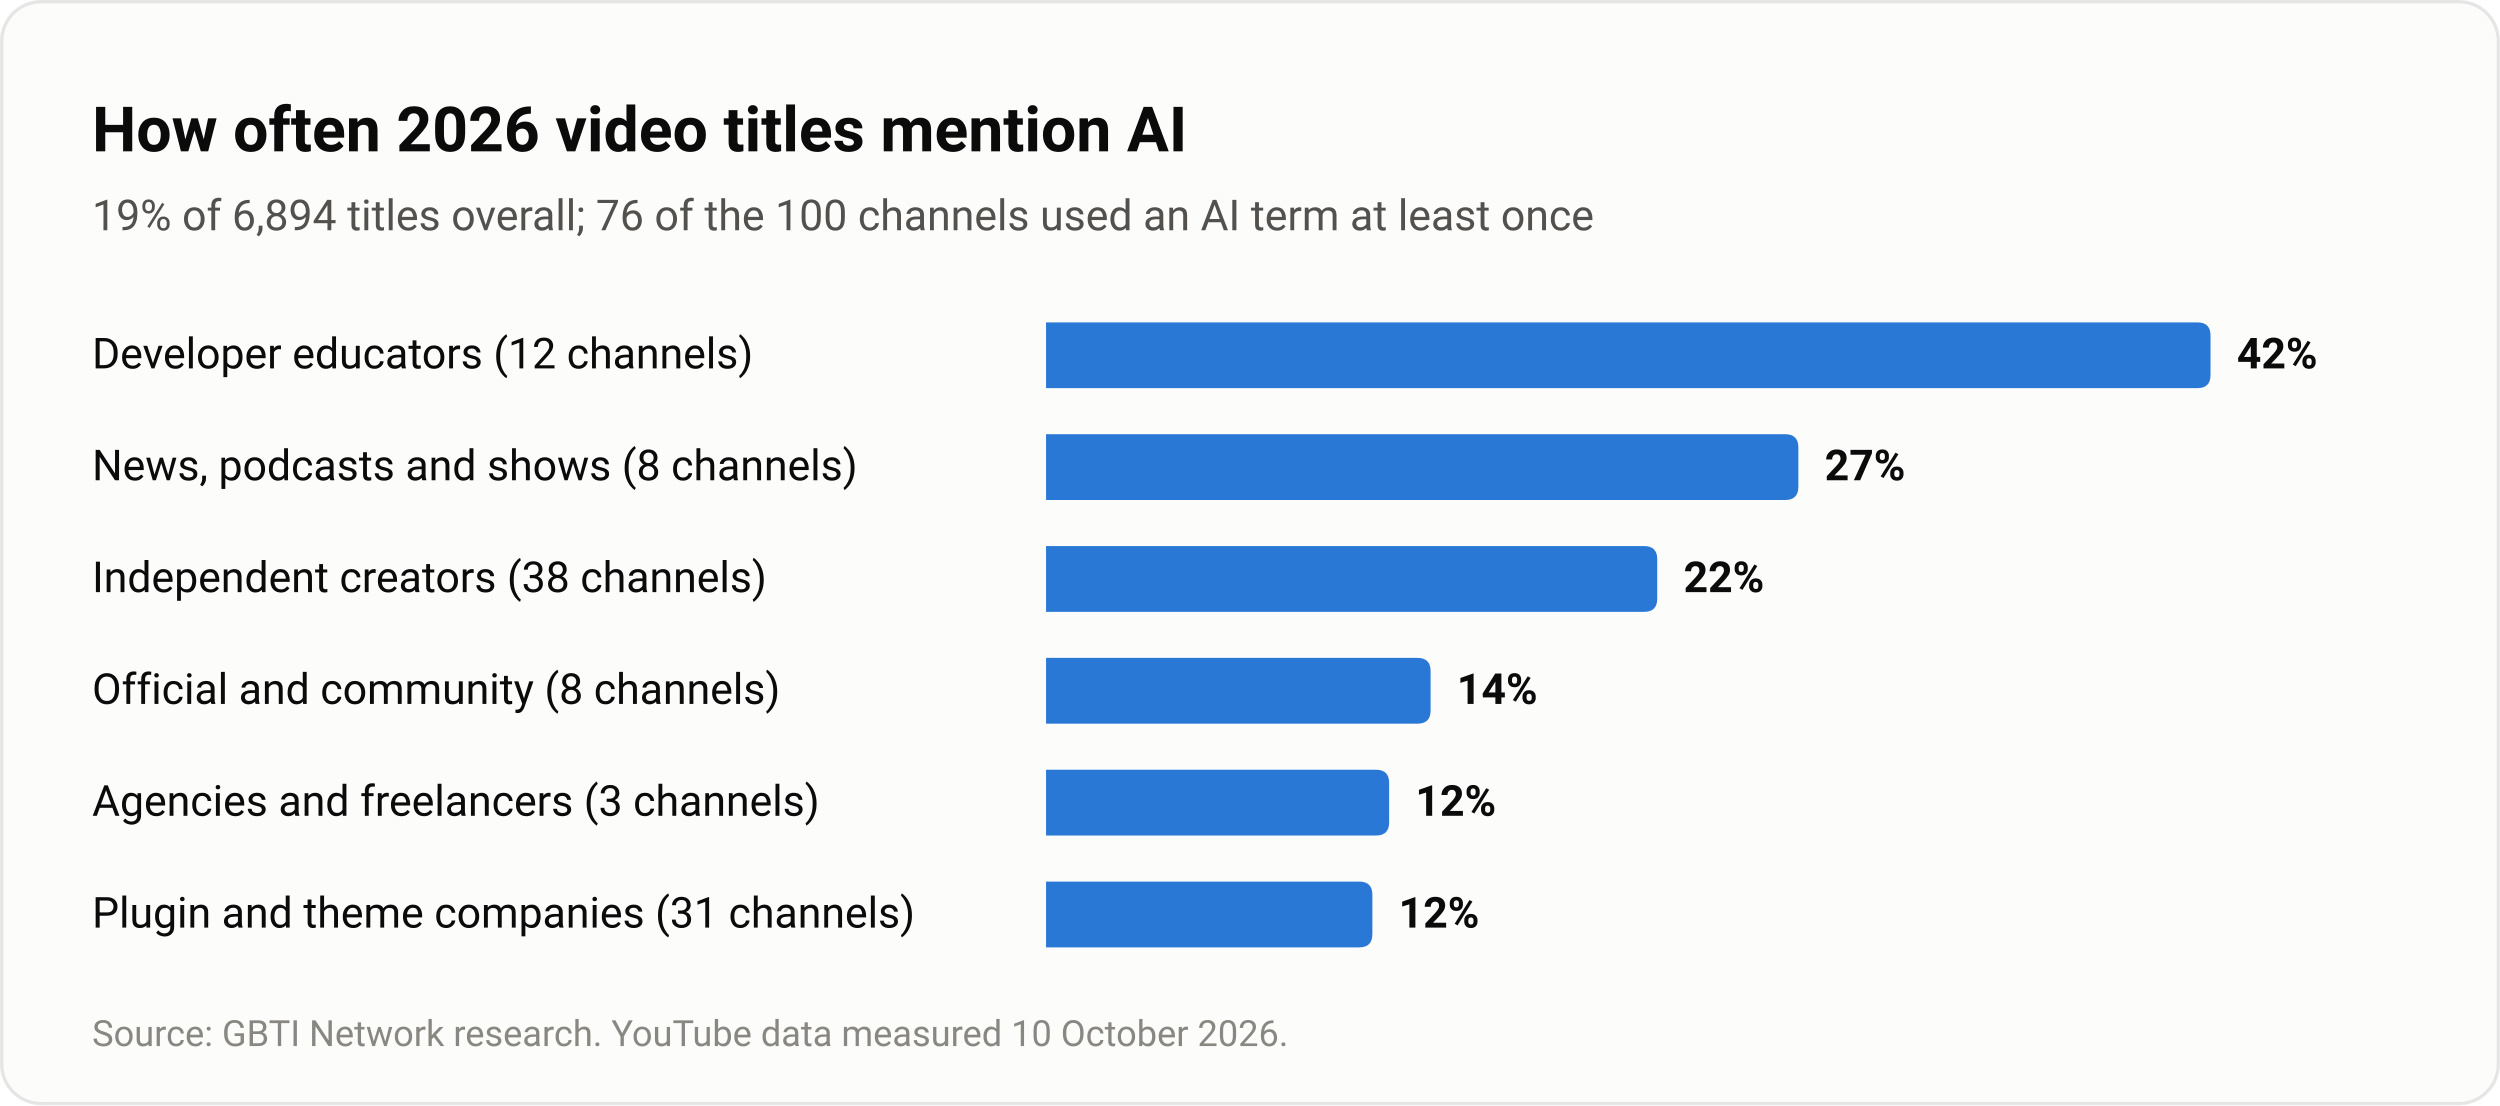
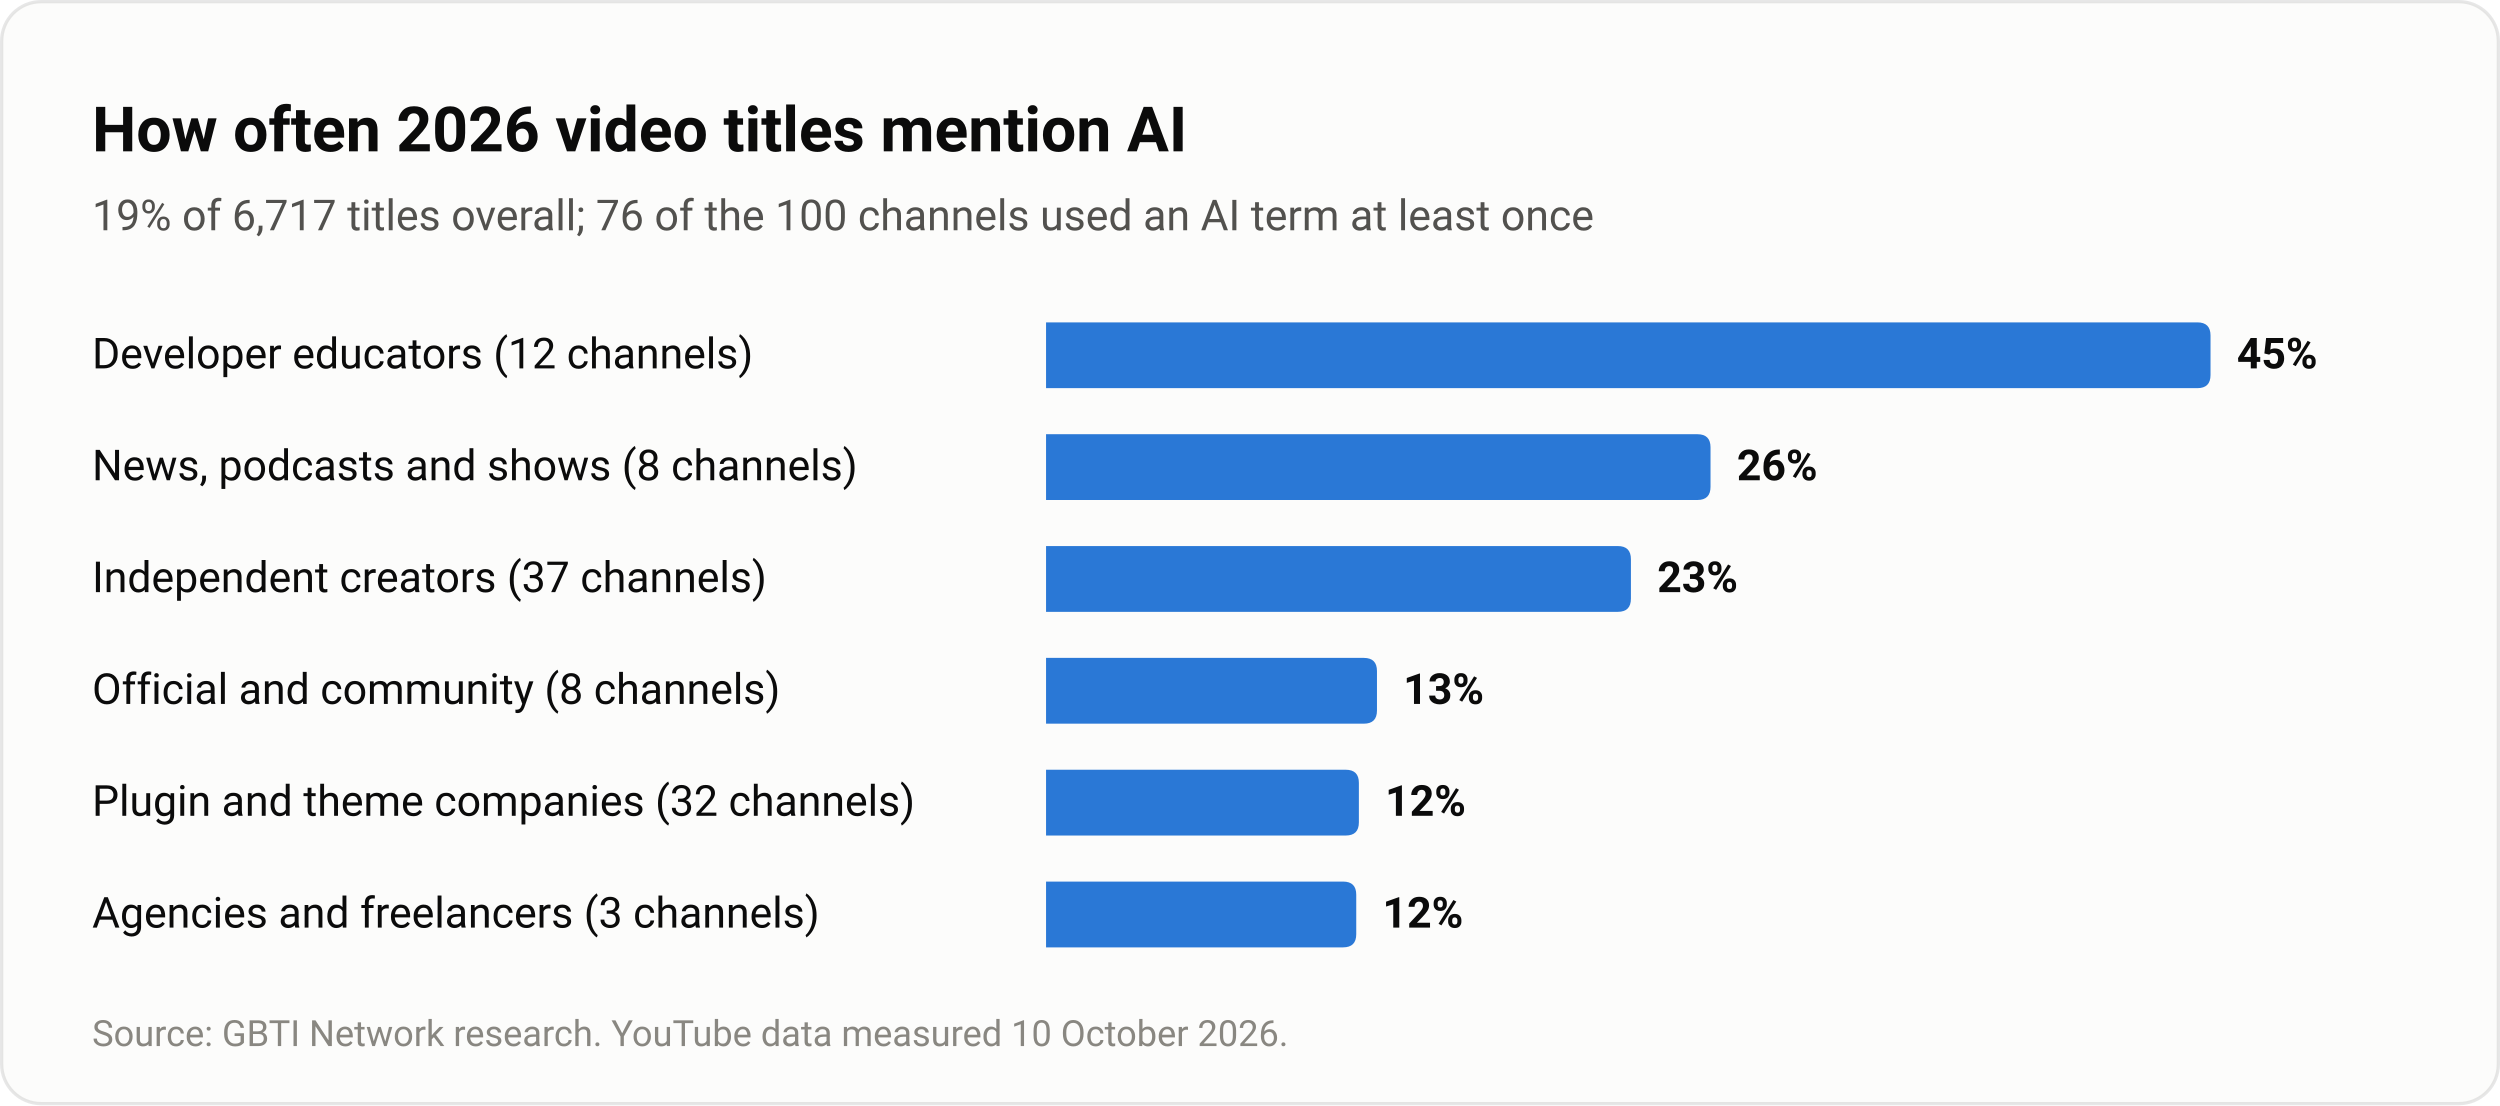
- <svg xmlns="http://www.w3.org/2000/svg" width="760" height="336" viewBox="0 0 760 336" role="img" aria-label="Share of 2026 video titles that mention AI, by channel type. Overall 19% of 6894 titles; 76 of the 100 channels used an AI term at least once. Independent creators 22%; Plugin and theme companies 12%; Developer educators 42%; News, podcasts and shows 27%; Official and community 14%; Agencies and freelancers 12%." font-family="system-ui, -apple-system, 'Segoe UI', Roboto, Helvetica, Arial, sans-serif">
+ <svg xmlns="http://www.w3.org/2000/svg" width="760" height="336" viewBox="0 0 760 336" role="img" aria-label="Share of 2026 video titles that mention AI, by channel type. Overall 19% of 6717 titles; 76 of the 100 channels used an AI term at least once. Independent creators 23%; Plugin and theme companies 12%; Developer educators 45%; News, podcasts and shows 26%; Official and community 13%; Agencies and freelancers 12%." font-family="system-ui, -apple-system, 'Segoe UI', Roboto, Helvetica, Arial, sans-serif">
  <rect x="0.5" y="0.5" width="759" height="335" rx="12" fill="#fcfcfb" stroke="rgba(11,11,11,0.10)" />
  <text x="28.0" y="46.0" font-size="19" font-weight="650" fill="#0b0b0b" text-anchor="start">How often 2026 video titles mention AI</text>
-   <text x="28.0" y="70.0" font-size="13" font-weight="400" fill="#52514e" text-anchor="start">19% of 6,894 titles overall; 76 of the 100 channels used an AI term at least once</text>
+   <text x="28.0" y="70.0" font-size="13" font-weight="400" fill="#52514e" text-anchor="start">19% of 6,717 titles overall; 76 of the 100 channels used an AI term at least once</text>
  <text x="28.0" y="112.0" font-size="13" font-weight="400" fill="#0b0b0b" text-anchor="start">Developer educators (12 channels)</text>
  <path d="M318.0,98.0 H668.0 Q672.0,98.0 672.0,102.0 V114.0 Q672.0,118.0 668.0,118.0 H318.0 Z" fill="#2a78d6" />
-   <text x="680.0" y="112.0" font-size="13" font-weight="600" fill="#0b0b0b" text-anchor="start">42%</text>
+   <text x="680.0" y="112.0" font-size="13" font-weight="600" fill="#0b0b0b" text-anchor="start">45%</text>
  <text x="28.0" y="146.0" font-size="13" font-weight="400" fill="#0b0b0b" text-anchor="start">News, podcasts and shows (8 channels)</text>
-   <path d="M318.0,132.0 H542.7 Q546.7,132.0 546.7,136.0 V148.0 Q546.7,152.0 542.7,152.0 H318.0 Z" fill="#2a78d6" />
-   <text x="554.7" y="146.0" font-size="13" font-weight="600" fill="#0b0b0b" text-anchor="start">27%</text>
-   <text x="28.0" y="180.0" font-size="13" font-weight="400" fill="#0b0b0b" text-anchor="start">Independent creators (38 channels)</text>
-   <path d="M318.0,166.0 H499.8 Q503.8,166.0 503.8,170.0 V182.0 Q503.8,186.0 499.8,186.0 H318.0 Z" fill="#2a78d6" />
-   <text x="511.8" y="180.0" font-size="13" font-weight="600" fill="#0b0b0b" text-anchor="start">22%</text>
+   <path d="M318.0,132.0 H516.0 Q520.0,132.0 520.0,136.0 V148.0 Q520.0,152.0 516.0,152.0 H318.0 Z" fill="#2a78d6" />
+   <text x="528.0" y="146.0" font-size="13" font-weight="600" fill="#0b0b0b" text-anchor="start">26%</text>
+   <text x="28.0" y="180.0" font-size="13" font-weight="400" fill="#0b0b0b" text-anchor="start">Independent creators (37 channels)</text>
+   <path d="M318.0,166.0 H491.8 Q495.8,166.0 495.8,170.0 V182.0 Q495.8,186.0 491.8,186.0 H318.0 Z" fill="#2a78d6" />
+   <text x="503.8" y="180.0" font-size="13" font-weight="600" fill="#0b0b0b" text-anchor="start">23%</text>
  <text x="28.0" y="214.0" font-size="13" font-weight="400" fill="#0b0b0b" text-anchor="start">Official and community (8 channels)</text>
-   <path d="M318.0,200.0 H430.9 Q434.9,200.0 434.9,204.0 V216.0 Q434.9,220.0 430.9,220.0 H318.0 Z" fill="#2a78d6" />
-   <text x="442.9" y="214.0" font-size="13" font-weight="600" fill="#0b0b0b" text-anchor="start">14%</text>
-   <text x="28.0" y="248.0" font-size="13" font-weight="400" fill="#0b0b0b" text-anchor="start">Agencies and freelancers (3 channels)</text>
-   <path d="M318.0,234.0 H418.3 Q422.3,234.0 422.3,238.0 V250.0 Q422.3,254.0 418.3,254.0 H318.0 Z" fill="#2a78d6" />
-   <text x="430.3" y="248.0" font-size="13" font-weight="600" fill="#0b0b0b" text-anchor="start">12%</text>
-   <text x="28.0" y="282.0" font-size="13" font-weight="400" fill="#0b0b0b" text-anchor="start">Plugin and theme companies (31 channels)</text>
-   <path d="M318.0,268.0 H413.2 Q417.2,268.0 417.2,272.0 V284.0 Q417.2,288.0 413.2,288.0 H318.0 Z" fill="#2a78d6" />
-   <text x="425.2" y="282.0" font-size="13" font-weight="600" fill="#0b0b0b" text-anchor="start">12%</text>
+   <path d="M318.0,200.0 H414.6 Q418.6,200.0 418.6,204.0 V216.0 Q418.6,220.0 414.6,220.0 H318.0 Z" fill="#2a78d6" />
+   <text x="426.6" y="214.0" font-size="13" font-weight="600" fill="#0b0b0b" text-anchor="start">13%</text>
+   <text x="28.0" y="248.0" font-size="13" font-weight="400" fill="#0b0b0b" text-anchor="start">Plugin and theme companies (32 channels)</text>
+   <path d="M318.0,234.0 H409.1 Q413.1,234.0 413.1,238.0 V250.0 Q413.1,254.0 409.1,254.0 H318.0 Z" fill="#2a78d6" />
+   <text x="421.1" y="248.0" font-size="13" font-weight="600" fill="#0b0b0b" text-anchor="start">12%</text>
+   <text x="28.0" y="282.0" font-size="13" font-weight="400" fill="#0b0b0b" text-anchor="start">Agencies and freelancers (3 channels)</text>
+   <path d="M318.0,268.0 H408.3 Q412.3,268.0 412.3,272.0 V284.0 Q412.3,288.0 408.3,288.0 H318.0 Z" fill="#2a78d6" />
+   <text x="420.3" y="282.0" font-size="13" font-weight="600" fill="#0b0b0b" text-anchor="start">12%</text>
  <text x="28.0" y="318.0" font-size="11" font-weight="400" fill="#898781" text-anchor="start">Source: GBTI Network research. YouTube data measured 10 October 2026.</text>
</svg>
